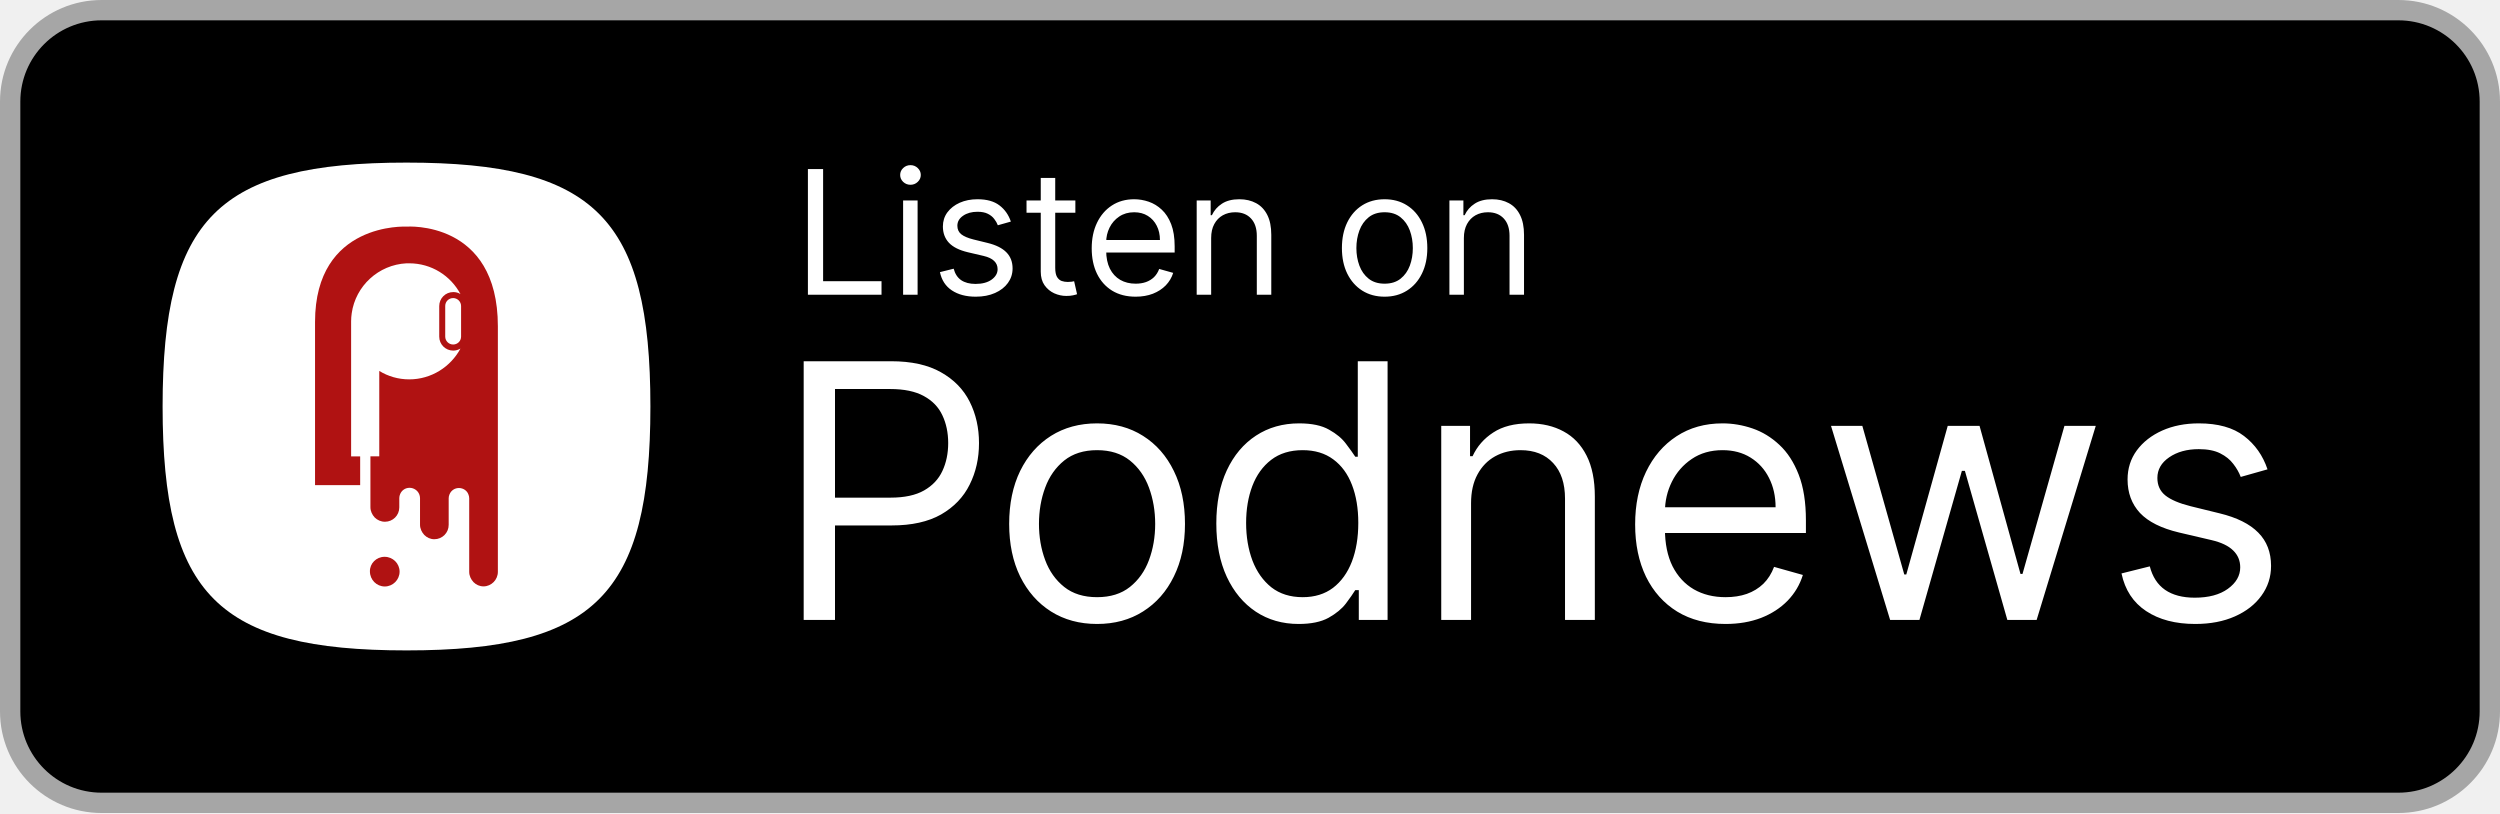
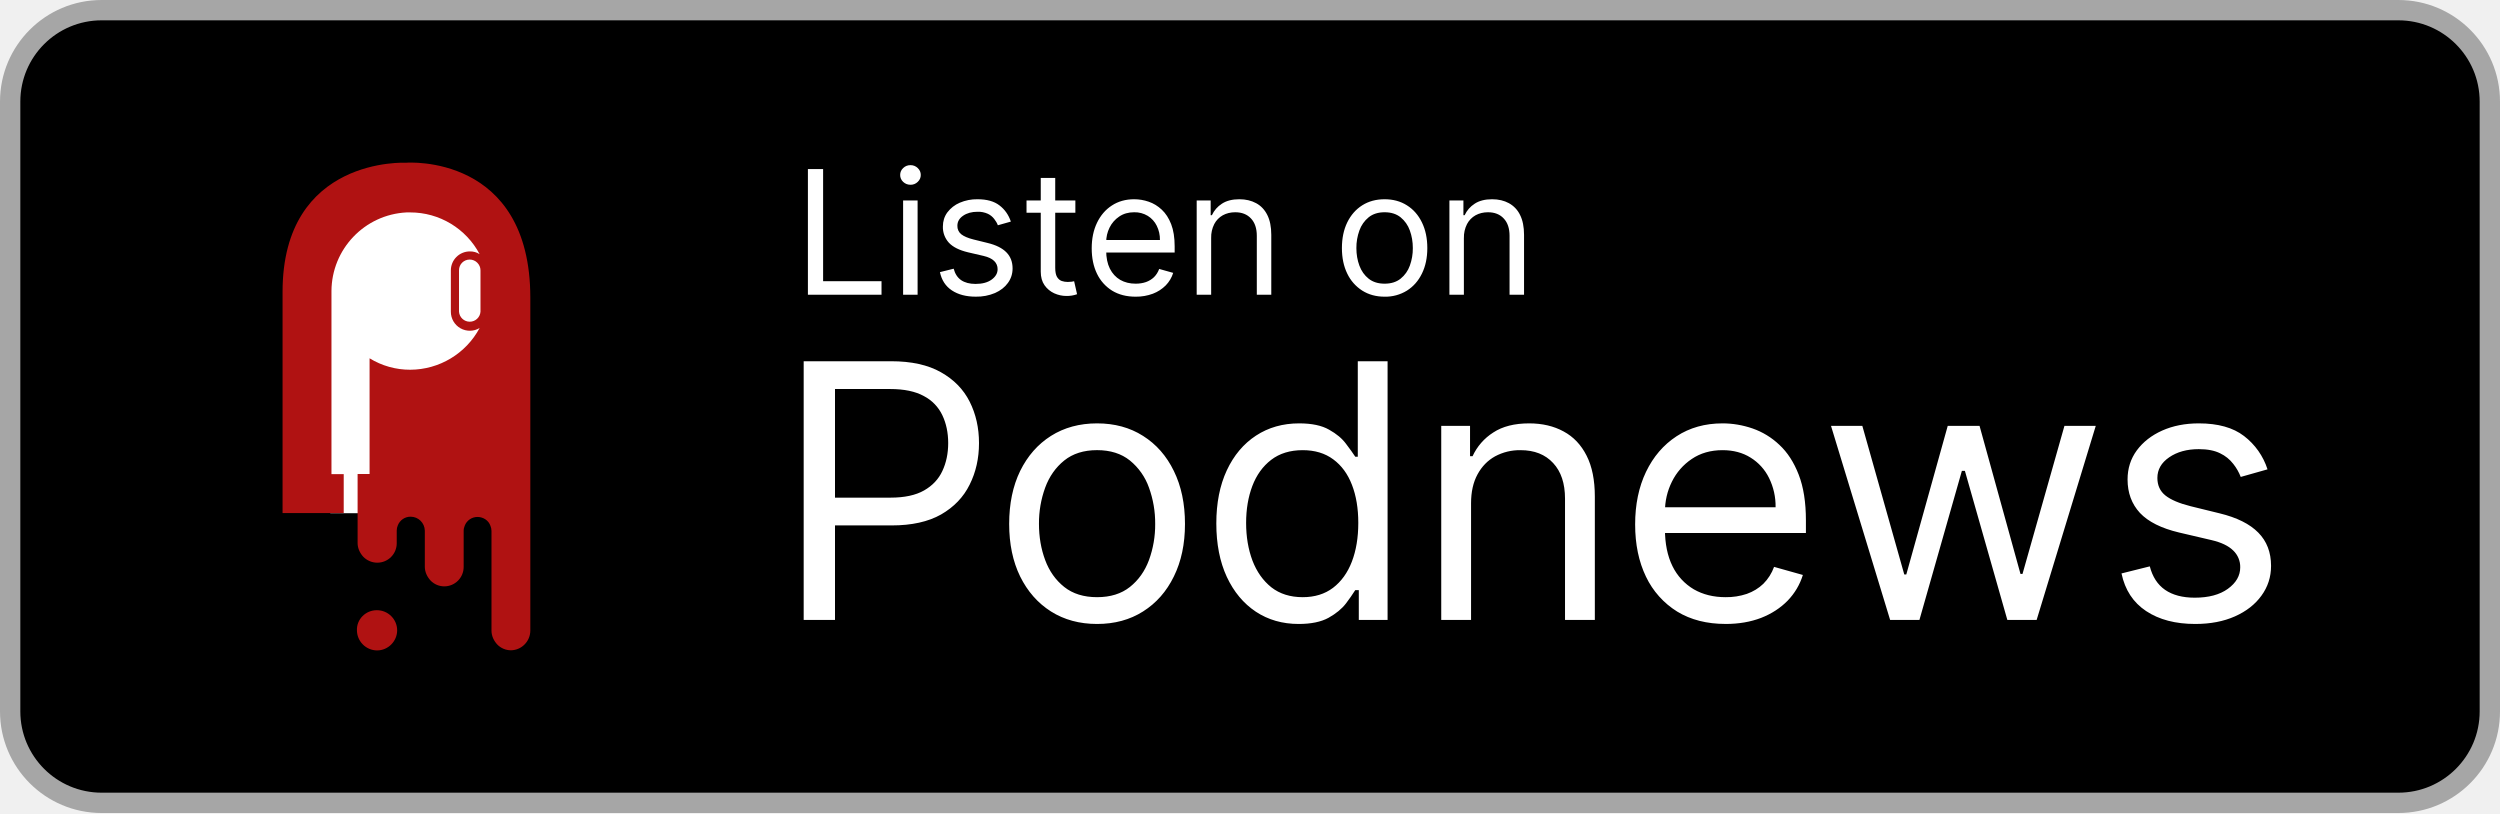
- <svg xmlns="http://www.w3.org/2000/svg" width="123" height="40" viewBox="0 0 123 40" fill="none">
-   <rect x="0.5" y="0.5" width="122" height="39" rx="4.5" fill="black" />
-   <path d="M10.525 29.475C8.685 27.635 8 24.635 8 20C8 15.365 8.685 12.365 10.525 10.525C12.365 8.685 15.365 8 20 8C24.635 8 27.635 8.685 29.475 10.525C31.315 12.365 32 15.365 32 20C32 24.635 31.315 27.635 29.475 29.475C27.635 31.315 24.635 32 20 32C15.365 32 12.365 31.315 10.525 29.475Z" fill="white" />
-   <path d="M18.925 27.395C19.33 27.395 19.66 27.725 19.66 28.125C19.66 28.525 19.33 28.855 18.93 28.855C18.53 28.855 18.2 28.525 18.2 28.115C18.19 27.725 18.515 27.395 18.92 27.395M22.685 16.56C22.685 16.78 22.51 16.95 22.295 16.95C22.08 16.95 21.905 16.775 21.905 16.56V15.055C21.905 14.835 22.08 14.665 22.295 14.665C22.51 14.665 22.685 14.845 22.685 15.055V16.56ZM19.99 11.15C19.99 11.15 15.5 10.91 15.5 15.84V23.87H17.72V22.455H17.275V15.81C17.275 15.675 17.285 15.54 17.305 15.41C17.495 14.07 18.62 13.025 20 12.955H20.135C21.225 12.955 22.175 13.565 22.655 14.47C22.55 14.4 22.43 14.37 22.3 14.37C21.915 14.37 21.61 14.68 21.61 15.06V16.56C21.61 16.945 21.92 17.25 22.3 17.25C22.43 17.25 22.55 17.21 22.655 17.15C22.175 18.045 21.225 18.665 20.135 18.665C19.595 18.665 19.09 18.515 18.66 18.25V22.45H18.225V24.955C18.225 25.15 18.31 25.325 18.435 25.46C18.565 25.59 18.745 25.67 18.94 25.67C19.33 25.67 19.645 25.355 19.645 24.965V24.505C19.645 24.435 19.66 24.375 19.685 24.315C19.76 24.125 19.94 24 20.15 24C20.36 24 20.55 24.13 20.625 24.315C20.65 24.375 20.665 24.435 20.665 24.505V25.815C20.665 26.01 20.75 26.185 20.875 26.32C21.005 26.45 21.175 26.53 21.37 26.53C21.76 26.53 22.075 26.215 22.075 25.825V24.515C22.075 24.445 22.09 24.385 22.115 24.325C22.19 24.135 22.37 24.01 22.58 24.01C22.79 24.01 22.98 24.14 23.045 24.325C23.07 24.385 23.085 24.445 23.085 24.515V28.135C23.085 28.33 23.17 28.505 23.295 28.64C23.425 28.77 23.595 28.85 23.79 28.85C23.985 28.85 24.16 28.765 24.285 28.64C24.415 28.51 24.495 28.33 24.495 28.135V16.055C24.495 10.815 20.005 11.15 20.005 11.15" fill="#B01212" />
-   <path d="M39.749 14.5V8.318H40.497V13.836H43.371V14.5H39.749ZM44.433 14.5V9.864H45.146V14.5H44.433ZM44.795 9.091C44.657 9.091 44.537 9.044 44.436 8.949C44.338 8.854 44.288 8.741 44.288 8.608C44.288 8.475 44.338 8.361 44.436 8.267C44.537 8.172 44.657 8.125 44.795 8.125C44.934 8.125 45.053 8.172 45.152 8.267C45.252 8.361 45.303 8.475 45.303 8.608C45.303 8.741 45.252 8.854 45.152 8.949C45.053 9.044 44.934 9.091 44.795 9.091ZM49.734 10.902L49.094 11.083C49.054 10.976 48.995 10.873 48.916 10.772C48.84 10.67 48.735 10.585 48.602 10.519C48.47 10.452 48.3 10.419 48.092 10.419C47.809 10.419 47.572 10.484 47.383 10.615C47.196 10.744 47.102 10.908 47.102 11.107C47.102 11.284 47.167 11.424 47.295 11.527C47.424 11.629 47.626 11.715 47.899 11.783L48.587 11.952C49.002 12.053 49.311 12.207 49.514 12.414C49.717 12.62 49.819 12.884 49.819 13.208C49.819 13.474 49.742 13.711 49.59 13.921C49.439 14.13 49.227 14.295 48.956 14.415C48.684 14.536 48.368 14.597 48.008 14.597C47.535 14.597 47.144 14.494 46.834 14.289C46.524 14.084 46.328 13.784 46.245 13.389L46.921 13.22C46.986 13.47 47.107 13.657 47.286 13.782C47.468 13.906 47.704 13.969 47.996 13.969C48.328 13.969 48.591 13.898 48.787 13.758C48.984 13.615 49.082 13.444 49.082 13.244C49.082 13.083 49.026 12.948 48.913 12.84C48.801 12.729 48.628 12.647 48.394 12.592L47.621 12.411C47.197 12.311 46.885 12.155 46.686 11.943C46.489 11.73 46.39 11.463 46.39 11.143C46.39 10.882 46.463 10.65 46.61 10.449C46.759 10.248 46.962 10.09 47.217 9.975C47.475 9.861 47.766 9.803 48.092 9.803C48.551 9.803 48.911 9.904 49.173 10.105C49.437 10.306 49.624 10.572 49.734 10.902ZM52.908 9.864V10.467H50.505V9.864H52.908ZM51.205 8.753H51.917V13.172C51.917 13.373 51.947 13.524 52.005 13.625C52.065 13.723 52.142 13.79 52.234 13.824C52.329 13.856 52.429 13.872 52.533 13.872C52.612 13.872 52.676 13.868 52.727 13.86C52.777 13.85 52.817 13.842 52.847 13.836L52.992 14.476C52.944 14.494 52.876 14.512 52.79 14.53C52.703 14.55 52.594 14.56 52.461 14.56C52.26 14.56 52.062 14.517 51.869 14.431C51.678 14.344 51.519 14.212 51.392 14.035C51.267 13.858 51.205 13.635 51.205 13.365V8.753ZM55.873 14.597C55.426 14.597 55.041 14.498 54.717 14.301C54.395 14.102 54.147 13.824 53.972 13.468C53.798 13.11 53.712 12.693 53.712 12.218C53.712 11.743 53.798 11.325 53.972 10.962C54.147 10.598 54.39 10.314 54.702 10.111C55.016 9.906 55.382 9.803 55.801 9.803C56.042 9.803 56.281 9.844 56.516 9.924C56.752 10.005 56.966 10.135 57.159 10.316C57.352 10.495 57.506 10.733 57.621 11.029C57.736 11.325 57.793 11.689 57.793 12.121V12.423H54.219V11.807H57.069C57.069 11.546 57.016 11.312 56.912 11.107C56.809 10.902 56.662 10.74 56.471 10.621C56.282 10.502 56.058 10.443 55.801 10.443C55.517 10.443 55.272 10.514 55.064 10.655C54.859 10.793 54.701 10.974 54.59 11.198C54.48 11.421 54.424 11.661 54.424 11.916V12.327C54.424 12.677 54.485 12.974 54.605 13.217C54.728 13.459 54.898 13.643 55.116 13.77C55.333 13.894 55.586 13.957 55.873 13.957C56.06 13.957 56.229 13.931 56.38 13.878C56.533 13.824 56.665 13.743 56.776 13.637C56.886 13.528 56.972 13.393 57.032 13.232L57.721 13.425C57.648 13.659 57.526 13.864 57.355 14.041C57.184 14.216 56.973 14.353 56.721 14.452C56.47 14.548 56.187 14.597 55.873 14.597ZM59.589 11.711V14.5H58.877V9.864H59.565V10.588H59.625C59.734 10.353 59.899 10.164 60.12 10.021C60.342 9.876 60.627 9.803 60.977 9.803C61.291 9.803 61.566 9.868 61.801 9.996C62.037 10.123 62.22 10.316 62.351 10.576C62.482 10.834 62.547 11.16 62.547 11.554V14.5H61.835V11.602C61.835 11.238 61.74 10.954 61.551 10.751C61.362 10.546 61.102 10.443 60.772 10.443C60.545 10.443 60.342 10.492 60.163 10.591C59.985 10.69 59.846 10.834 59.743 11.023C59.64 11.212 59.589 11.441 59.589 11.711ZM68.123 14.597C67.704 14.597 67.337 14.497 67.021 14.298C66.707 14.098 66.462 13.82 66.285 13.462C66.11 13.104 66.022 12.685 66.022 12.206C66.022 11.723 66.11 11.301 66.285 10.941C66.462 10.581 66.707 10.301 67.021 10.102C67.337 9.903 67.704 9.803 68.123 9.803C68.541 9.803 68.908 9.903 69.222 10.102C69.538 10.301 69.783 10.581 69.958 10.941C70.135 11.301 70.224 11.723 70.224 12.206C70.224 12.685 70.135 13.104 69.958 13.462C69.783 13.82 69.538 14.098 69.222 14.298C68.908 14.497 68.541 14.597 68.123 14.597ZM68.123 13.957C68.441 13.957 68.703 13.875 68.908 13.712C69.113 13.549 69.265 13.335 69.364 13.069C69.462 12.804 69.511 12.516 69.511 12.206C69.511 11.896 69.462 11.607 69.364 11.34C69.265 11.072 69.113 10.856 68.908 10.691C68.703 10.526 68.441 10.443 68.123 10.443C67.805 10.443 67.543 10.526 67.338 10.691C67.133 10.856 66.981 11.072 66.882 11.34C66.784 11.607 66.734 11.896 66.734 12.206C66.734 12.516 66.784 12.804 66.882 13.069C66.981 13.335 67.133 13.549 67.338 13.712C67.543 13.875 67.805 13.957 68.123 13.957ZM72.023 11.711V14.5H71.311V9.864H71.999V10.588H72.06C72.168 10.353 72.333 10.164 72.555 10.021C72.776 9.876 73.062 9.803 73.412 9.803C73.726 9.803 74.001 9.868 74.236 9.996C74.472 10.123 74.655 10.316 74.785 10.576C74.916 10.834 74.982 11.16 74.982 11.554V14.5H74.269V11.602C74.269 11.238 74.175 10.954 73.986 10.751C73.796 10.546 73.537 10.443 73.207 10.443C72.979 10.443 72.776 10.492 72.597 10.591C72.42 10.69 72.28 10.834 72.177 11.023C72.075 11.212 72.023 11.441 72.023 11.711Z" fill="white" />
-   <path d="M39.541 30.5V17.773H43.842C44.84 17.773 45.656 17.953 46.29 18.313C46.928 18.67 47.401 19.152 47.707 19.761C48.014 20.37 48.167 21.05 48.167 21.8C48.167 22.55 48.014 23.231 47.707 23.844C47.405 24.457 46.936 24.946 46.303 25.311C45.669 25.671 44.857 25.852 43.867 25.852H40.784V24.484H43.817C44.5 24.484 45.049 24.366 45.464 24.13C45.878 23.894 46.178 23.575 46.365 23.173C46.555 22.767 46.651 22.309 46.651 21.8C46.651 21.29 46.555 20.834 46.365 20.433C46.178 20.031 45.876 19.716 45.457 19.488C45.039 19.256 44.484 19.14 43.792 19.14H41.082V30.5H39.541ZM53.976 30.699C53.114 30.699 52.358 30.494 51.708 30.084C51.061 29.674 50.556 29.1 50.191 28.362C49.831 27.625 49.651 26.763 49.651 25.777C49.651 24.783 49.831 23.915 50.191 23.173C50.556 22.431 51.061 21.856 51.708 21.445C52.358 21.035 53.114 20.83 53.976 20.83C54.838 20.83 55.592 21.035 56.238 21.445C56.889 21.856 57.394 22.431 57.754 23.173C58.119 23.915 58.301 24.783 58.301 25.777C58.301 26.763 58.119 27.625 57.754 28.362C57.394 29.1 56.889 29.674 56.238 30.084C55.592 30.494 54.838 30.699 53.976 30.699ZM53.976 29.381C54.631 29.381 55.169 29.214 55.592 28.878C56.014 28.542 56.327 28.101 56.53 27.554C56.733 27.008 56.835 26.415 56.835 25.777C56.835 25.139 56.733 24.544 56.53 23.993C56.327 23.442 56.014 22.997 55.592 22.657C55.169 22.318 54.631 22.148 53.976 22.148C53.321 22.148 52.783 22.318 52.36 22.657C51.938 22.997 51.625 23.442 51.422 23.993C51.219 24.544 51.117 25.139 51.117 25.777C51.117 26.415 51.219 27.008 51.422 27.554C51.625 28.101 51.938 28.542 52.36 28.878C52.783 29.214 53.321 29.381 53.976 29.381ZM63.895 30.699C63.099 30.699 62.397 30.498 61.788 30.096C61.179 29.69 60.702 29.118 60.358 28.381C60.015 27.639 59.843 26.763 59.843 25.752C59.843 24.75 60.015 23.88 60.358 23.142C60.702 22.405 61.181 21.835 61.794 21.433C62.407 21.031 63.116 20.83 63.919 20.83C64.541 20.83 65.032 20.934 65.392 21.141C65.757 21.344 66.034 21.576 66.225 21.837C66.42 22.094 66.571 22.305 66.679 22.471H66.803V17.773H68.269V30.5H66.853V29.033H66.679C66.571 29.207 66.418 29.427 66.219 29.692C66.02 29.953 65.736 30.187 65.367 30.394C64.999 30.597 64.508 30.699 63.895 30.699ZM64.093 29.381C64.682 29.381 65.179 29.228 65.585 28.922C65.991 28.611 66.299 28.182 66.511 27.635C66.722 27.084 66.828 26.448 66.828 25.727C66.828 25.015 66.724 24.391 66.517 23.857C66.31 23.318 66.003 22.9 65.597 22.601C65.191 22.299 64.69 22.148 64.093 22.148C63.472 22.148 62.954 22.307 62.54 22.626C62.13 22.941 61.821 23.37 61.614 23.913C61.411 24.451 61.309 25.056 61.309 25.727C61.309 26.407 61.413 27.024 61.62 27.579C61.831 28.13 62.142 28.569 62.552 28.897C62.967 29.22 63.48 29.381 64.093 29.381ZM72.376 24.758V30.5H70.909V20.954H72.326V22.446H72.45C72.674 21.961 73.014 21.572 73.47 21.278C73.925 20.979 74.514 20.83 75.234 20.83C75.881 20.83 76.446 20.963 76.931 21.228C77.416 21.489 77.793 21.887 78.062 22.421C78.331 22.951 78.466 23.623 78.466 24.435V30.5H76.999V24.534C76.999 23.784 76.805 23.2 76.415 22.782C76.026 22.359 75.491 22.148 74.812 22.148C74.344 22.148 73.925 22.249 73.557 22.452C73.192 22.655 72.904 22.951 72.693 23.341C72.481 23.73 72.376 24.203 72.376 24.758ZM84.898 30.699C83.978 30.699 83.185 30.496 82.518 30.09C81.855 29.68 81.344 29.108 80.983 28.375C80.627 27.637 80.449 26.78 80.449 25.802C80.449 24.824 80.627 23.962 80.983 23.217C81.344 22.467 81.845 21.883 82.487 21.464C83.133 21.041 83.887 20.83 84.749 20.83C85.246 20.83 85.737 20.913 86.222 21.079C86.707 21.245 87.148 21.514 87.546 21.887C87.943 22.255 88.26 22.744 88.496 23.353C88.733 23.962 88.851 24.712 88.851 25.603V26.224H81.493V24.957H87.359C87.359 24.418 87.251 23.938 87.036 23.515C86.825 23.092 86.522 22.759 86.129 22.514C85.739 22.27 85.279 22.148 84.749 22.148C84.165 22.148 83.659 22.293 83.233 22.583C82.81 22.869 82.485 23.241 82.257 23.701C82.029 24.161 81.915 24.654 81.915 25.18V26.026C81.915 26.746 82.04 27.358 82.288 27.859C82.541 28.356 82.891 28.735 83.338 28.996C83.786 29.253 84.306 29.381 84.898 29.381C85.284 29.381 85.632 29.328 85.942 29.22C86.257 29.108 86.528 28.942 86.756 28.723C86.984 28.499 87.16 28.221 87.284 27.89L88.701 28.288C88.552 28.768 88.302 29.191 87.95 29.555C87.597 29.916 87.162 30.198 86.644 30.401C86.127 30.599 85.544 30.699 84.898 30.699ZM92.994 30.5L90.086 20.954H91.627L93.69 28.263H93.79L95.828 20.954H97.394L99.408 28.238H99.507L101.57 20.954H103.111L100.203 30.5H98.761L96.673 23.167H96.524L94.436 30.5H92.994ZM111.562 23.092L110.244 23.465C110.161 23.246 110.039 23.032 109.878 22.825C109.72 22.614 109.505 22.44 109.231 22.303C108.958 22.166 108.608 22.098 108.181 22.098C107.597 22.098 107.11 22.233 106.721 22.502C106.335 22.767 106.143 23.105 106.143 23.515C106.143 23.88 106.275 24.167 106.54 24.379C106.806 24.59 107.22 24.766 107.783 24.907L109.2 25.255C110.054 25.462 110.69 25.779 111.108 26.206C111.526 26.628 111.736 27.173 111.736 27.84C111.736 28.387 111.578 28.876 111.263 29.307C110.953 29.738 110.518 30.077 109.958 30.326C109.399 30.575 108.749 30.699 108.007 30.699C107.033 30.699 106.228 30.488 105.59 30.065C104.952 29.642 104.548 29.025 104.378 28.213L105.77 27.865C105.902 28.379 106.153 28.764 106.522 29.021C106.895 29.278 107.381 29.406 107.982 29.406C108.666 29.406 109.208 29.261 109.61 28.971C110.016 28.677 110.219 28.325 110.219 27.915C110.219 27.583 110.103 27.306 109.871 27.082C109.639 26.854 109.283 26.684 108.802 26.572L107.212 26.2C106.337 25.992 105.695 25.671 105.285 25.236C104.879 24.797 104.676 24.248 104.676 23.59C104.676 23.051 104.827 22.575 105.13 22.16C105.436 21.746 105.853 21.421 106.379 21.184C106.909 20.948 107.51 20.83 108.181 20.83C109.126 20.83 109.867 21.037 110.406 21.452C110.949 21.866 111.334 22.413 111.562 23.092Z" fill="white" />
-   <rect x="0.5" y="0.5" width="122" height="39" rx="4.5" stroke="#A6A6A6" />
+ <svg xmlns="http://www.w3.org/2000/svg" width="123" height="40" fill="none" viewBox="0 0 123 40">
+   <rect width="122" height="39" x=".5" y=".5" fill="#000" rx="4.5" />
+   <rect width="122" height="39" x=".5" y=".5" stroke="#A6A6A6" rx="4.5" />
+   <path fill="#fff" d="M16.25 10.25h7.5v15h-7.5z" />
+   <path fill="#B01212" d="M18.544 30.022c.549 0 .996.447.996.989s-.447.99-.99.99a.998.998 0 0 1-.989-1.004c-.013-.528.427-.975.976-.975m5.103-14.684a.53.53 0 0 1-1.057 0v-2.04c0-.298.237-.528.528-.528.291 0 .529.244.529.528v2.04Zm-3.653-7.332s-6.085-.325-6.085 6.356v10.882h3.009v-1.917h-.603V14.32A3.892 3.892 0 0 1 20 10.451h.183a3.86 3.86 0 0 1 3.415 2.054.847.847 0 0 0-.481-.135.933.933 0 0 0-.935.935v2.033a.933.933 0 0 0 1.416.8 3.886 3.886 0 0 1-3.415 2.053 3.794 3.794 0 0 1-2-.563v5.692h-.589v3.395c0 .264.116.501.285.684.176.177.42.285.684.285a.954.954 0 0 0 .956-.956v-.623a.65.65 0 0 1 .054-.258.67.67 0 0 1 .63-.426.7.7 0 0 1 .698.684v1.775c0 .265.115.502.285.685a.938.938 0 0 0 .67.284.954.954 0 0 0 .956-.955v-1.775c0-.095.02-.177.054-.258a.67.67 0 0 1 .63-.427c.285 0 .542.176.63.427a.648.648 0 0 1 .055.258v4.905c0 .265.115.502.284.685a.937.937 0 0 0 .671.285.953.953 0 0 0 .671-.285.969.969 0 0 0 .285-.684V14.652c0-7.1-6.085-6.647-6.085-6.647" />
+   <path fill="#fff" d="M39.749 14.5V8.318h.748v5.518h2.874v.664h-3.622Zm4.684 0V9.864h.713V14.5h-.713Zm.362-5.41a.506.506 0 0 1-.359-.141.456.456 0 0 1-.148-.341c0-.133.05-.247.148-.341.1-.095.22-.142.36-.142.138 0 .257.047.356.142.1.094.15.208.15.341 0 .133-.05.246-.15.341a.496.496 0 0 1-.357.142Zm4.94 1.812-.64.181c-.04-.107-.1-.21-.179-.31a.865.865 0 0 0-.313-.254 1.14 1.14 0 0 0-.51-.1c-.284 0-.52.065-.71.196-.187.129-.28.293-.28.492a.51.51 0 0 0 .192.42c.13.102.33.188.604.256l.688.17c.415.1.724.254.927.461.203.206.305.47.305.794 0 .266-.077.503-.23.713-.15.209-.362.374-.633.495a2.33 2.33 0 0 1-.948.18c-.473 0-.864-.102-1.174-.307-.31-.205-.506-.505-.589-.9l.676-.169c.065.25.186.437.365.562.182.124.418.187.71.187.332 0 .595-.07.79-.211.198-.143.296-.314.296-.514a.54.54 0 0 0-.169-.404c-.112-.11-.285-.193-.519-.248l-.773-.18c-.424-.101-.736-.257-.935-.469a1.133 1.133 0 0 1-.296-.8c0-.261.073-.493.22-.694a1.5 1.5 0 0 1 .607-.474 2.13 2.13 0 0 1 .875-.172c.46 0 .82.1 1.081.302.264.201.45.467.561.797Zm3.173-1.038v.603h-2.403v-.603h2.403Zm-1.703-1.111h.712v4.419c0 .201.03.352.088.453.06.098.137.165.23.199a.92.92 0 0 0 .298.048c.079 0 .143-.004.194-.012l.12-.024.145.64a1.491 1.491 0 0 1-.531.085c-.201 0-.399-.044-.592-.13a1.177 1.177 0 0 1-.477-.396c-.125-.177-.187-.4-.187-.67V8.753Zm4.668 5.844c-.447 0-.832-.099-1.156-.296a1.99 1.99 0 0 1-.745-.833c-.174-.358-.26-.775-.26-1.25s.086-.893.26-1.256c.175-.364.418-.648.73-.85.314-.206.68-.309 1.099-.309.241 0 .48.04.715.121.236.08.45.211.643.392.193.18.347.417.462.713.115.296.172.66.172 1.092v.302h-3.574v-.616h2.85a1.52 1.52 0 0 0-.157-.7 1.183 1.183 0 0 0-.441-.486 1.234 1.234 0 0 0-.67-.178c-.284 0-.53.07-.737.212a1.39 1.39 0 0 0-.474.543c-.11.223-.166.463-.166.718v.41c0 .35.06.648.181.891.123.242.293.426.51.553.218.124.47.187.758.187.187 0 .356-.027.507-.079.153-.054.285-.135.396-.241.11-.109.196-.244.256-.405l.689.193a1.526 1.526 0 0 1-.366.616 1.78 1.78 0 0 1-.634.41 2.35 2.35 0 0 1-.848.146Zm3.716-2.886V14.5h-.712V9.864h.688v.724h.06a1.33 1.33 0 0 1 .495-.567c.222-.145.507-.218.858-.218.313 0 .588.065.823.193.236.127.42.32.55.58.13.258.196.584.196.978V14.5h-.712v-2.898c0-.364-.095-.648-.284-.85-.19-.206-.449-.309-.779-.309-.227 0-.43.05-.61.148a1.058 1.058 0 0 0-.42.432 1.43 1.43 0 0 0-.153.688Zm8.534 2.886c-.419 0-.786-.1-1.102-.3a2.018 2.018 0 0 1-.736-.835c-.175-.358-.263-.777-.263-1.256 0-.483.088-.905.263-1.265.177-.36.422-.64.736-.839.316-.2.683-.299 1.102-.299.418 0 .785.1 1.099.3.316.198.561.478.736.838.177.36.266.782.266 1.265 0 .479-.089.898-.266 1.256-.175.358-.42.636-.736.836a2.01 2.01 0 0 1-1.1.299Zm0-.64c.318 0 .58-.082.785-.245a1.44 1.44 0 0 0 .456-.643 2.47 2.47 0 0 0 .147-.863c0-.31-.049-.599-.147-.866a1.46 1.46 0 0 0-.456-.65c-.206-.164-.467-.247-.785-.247s-.58.083-.785.248a1.46 1.46 0 0 0-.456.649 2.487 2.487 0 0 0-.148.866c0 .31.05.598.148.863.099.266.25.48.456.643.205.163.467.245.785.245Zm3.9-2.246V14.5h-.712V9.864H72v.724h.06c.11-.235.274-.424.496-.567.221-.145.507-.218.857-.218.314 0 .589.065.824.193a1.3 1.3 0 0 1 .55.58c.13.258.196.584.196.978V14.5h-.713v-2.898c0-.364-.094-.648-.284-.85-.189-.206-.448-.309-.778-.309-.228 0-.43.05-.61.148a1.059 1.059 0 0 0-.42.432 1.43 1.43 0 0 0-.154.688ZM39.541 30.5V17.773h4.3c1 0 1.815.18 2.45.54.637.357 1.11.84 1.416 1.448.307.61.46 1.289.46 2.039 0 .75-.153 1.431-.46 2.044-.302.613-.77 1.102-1.404 1.467-.634.36-1.446.54-2.436.54h-3.083v-1.367h3.033c.683 0 1.232-.118 1.647-.354.414-.236.714-.555.9-.957.191-.406.287-.864.287-1.373 0-.51-.096-.966-.286-1.367a2.04 2.04 0 0 0-.908-.945c-.418-.232-.973-.348-1.665-.348h-2.71V30.5h-1.54Zm14.435.199c-.862 0-1.618-.205-2.268-.615-.647-.41-1.152-.984-1.517-1.722-.36-.737-.54-1.599-.54-2.585 0-.994.18-1.862.54-2.604.365-.741.87-1.317 1.517-1.727.65-.41 1.406-.616 2.268-.616.862 0 1.616.205 2.262.616.65.41 1.156.985 1.516 1.727.365.742.547 1.61.547 2.604 0 .986-.182 1.848-.547 2.585-.36.738-.865 1.312-1.516 1.722-.646.41-1.4.615-2.262.615Zm0-1.318c.655 0 1.193-.167 1.616-.503.422-.336.735-.777.938-1.324a5.063 5.063 0 0 0 .305-1.777 5.12 5.12 0 0 0-.305-1.784 3.006 3.006 0 0 0-.938-1.336c-.423-.34-.961-.51-1.616-.51-.655 0-1.193.17-1.616.51-.422.34-.735.785-.938 1.336a5.12 5.12 0 0 0-.305 1.784c0 .638.102 1.23.305 1.777.203.547.516.988.938 1.324.423.336.961.503 1.616.503Zm9.919 1.318c-.796 0-1.498-.201-2.107-.603-.61-.406-1.086-.978-1.43-1.715-.343-.742-.515-1.618-.515-2.629 0-1.002.172-1.872.515-2.61.344-.737.823-1.307 1.436-1.709.613-.402 1.322-.603 2.125-.603.622 0 1.113.104 1.473.311.365.203.642.435.833.696.195.257.346.468.454.634h.124v-4.698h1.466V30.5h-1.416v-1.467h-.174a9.38 9.38 0 0 1-.46.66c-.2.26-.483.494-.852.701-.368.203-.86.305-1.473.305Zm.198-1.318c.589 0 1.086-.153 1.492-.46.406-.31.715-.739.926-1.286.211-.55.317-1.187.317-1.908 0-.712-.104-1.336-.311-1.87-.207-.539-.514-.957-.92-1.256-.406-.302-.907-.453-1.504-.453-.621 0-1.139.16-1.553.478-.41.315-.72.744-.926 1.287-.203.538-.305 1.143-.305 1.814 0 .68.104 1.297.311 1.852.211.551.522.99.932 1.318.415.323.928.484 1.541.484Zm8.283-4.623V30.5h-1.467v-9.546h1.417v1.492h.124a2.726 2.726 0 0 1 1.02-1.168c.455-.299 1.044-.448 1.764-.448.647 0 1.212.133 1.697.398.485.261.862.659 1.131 1.193.27.53.404 1.202.404 2.014V30.5h-1.467v-5.966c0-.75-.194-1.334-.584-1.752-.39-.423-.924-.634-1.603-.634a2.56 2.56 0 0 0-1.255.304c-.365.203-.653.5-.864.889-.212.39-.317.862-.317 1.417Zm12.522 5.94c-.92 0-1.713-.202-2.38-.608a4.087 4.087 0 0 1-1.535-1.715c-.356-.738-.534-1.595-.534-2.573s.178-1.84.534-2.585c.36-.75.862-1.334 1.504-1.753.646-.422 1.4-.634 2.262-.634.497 0 .988.083 1.473.249a3.65 3.65 0 0 1 1.324.808c.397.368.714.857.95 1.466.237.61.355 1.36.355 2.25v.621h-7.358v-1.267h5.866a3.13 3.13 0 0 0-.323-1.442 2.435 2.435 0 0 0-.907-1c-.39-.245-.85-.367-1.38-.367-.584 0-1.09.145-1.516.435a2.862 2.862 0 0 0-.976 1.118c-.228.46-.342.953-.342 1.48v.845c0 .72.124 1.332.373 1.833a2.69 2.69 0 0 0 1.05 1.137c.448.257.968.385 1.56.385a3.16 3.16 0 0 0 1.044-.161c.315-.112.586-.278.814-.497a2.26 2.26 0 0 0 .528-.833l1.417.398c-.149.48-.4.903-.751 1.267-.353.36-.788.643-1.306.846-.517.198-1.1.298-1.746.298Zm8.096-.198-2.908-9.546h1.541l2.063 7.309h.1l2.038-7.309h1.566l2.014 7.284h.099l2.063-7.284h1.541l-2.908 9.546h-1.442l-2.088-7.333h-.149L94.436 30.5h-1.442Zm18.568-7.408-1.318.373a2.465 2.465 0 0 0-.366-.64 1.782 1.782 0 0 0-.647-.522c-.273-.137-.623-.205-1.05-.205-.584 0-1.071.135-1.46.404-.386.265-.578.603-.578 1.013 0 .364.132.652.397.864.266.211.68.387 1.243.528l1.417.348c.854.207 1.49.524 1.908.95.418.423.628.968.628 1.635 0 .547-.158 1.036-.473 1.467-.31.43-.745.77-1.305 1.019-.559.249-1.209.373-1.951.373-.974 0-1.779-.211-2.417-.634-.638-.423-1.042-1.04-1.212-1.852l1.392-.348c.132.514.383.9.752 1.156.373.257.859.385 1.46.385.684 0 1.226-.145 1.628-.435.406-.294.609-.646.609-1.056a1.11 1.11 0 0 0-.348-.833c-.232-.228-.588-.398-1.069-.51l-1.59-.372c-.875-.208-1.517-.529-1.927-.964-.406-.439-.609-.988-.609-1.646 0-.54.151-1.015.454-1.43.306-.414.723-.74 1.249-.976.53-.236 1.131-.354 1.802-.354.945 0 1.686.207 2.225.622a3.35 3.35 0 0 1 1.156 1.64Z" />
</svg>
